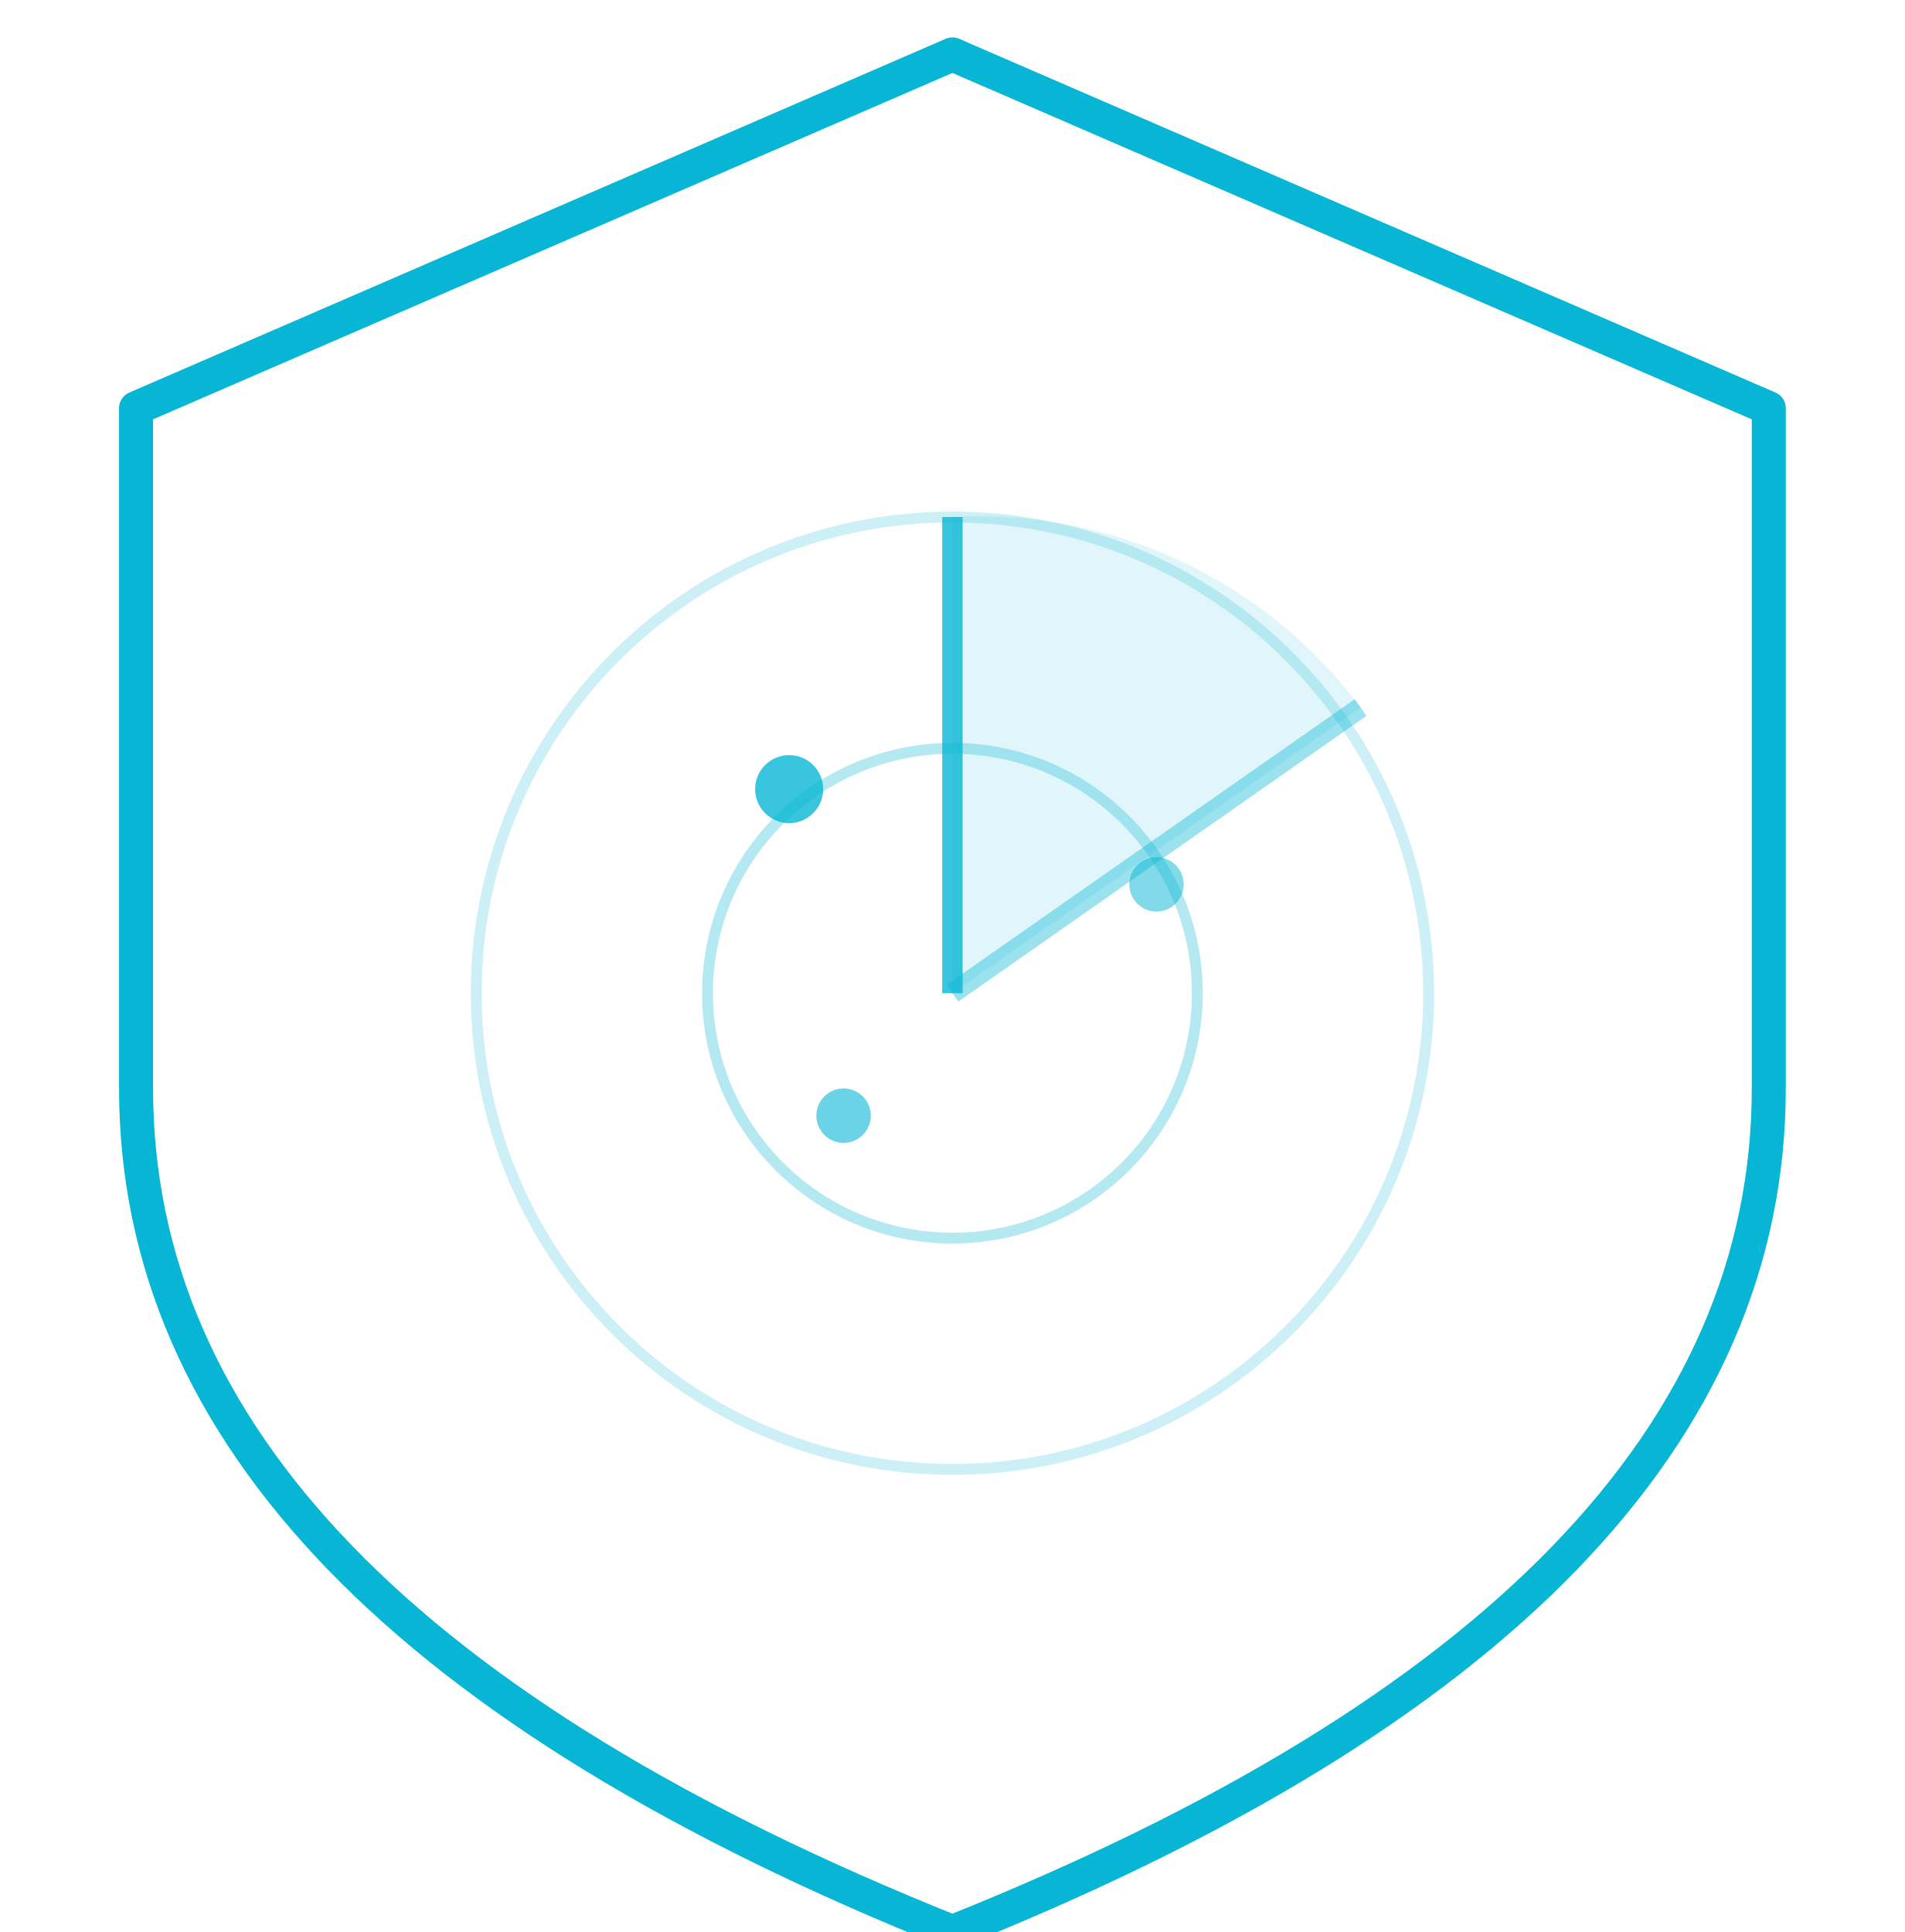
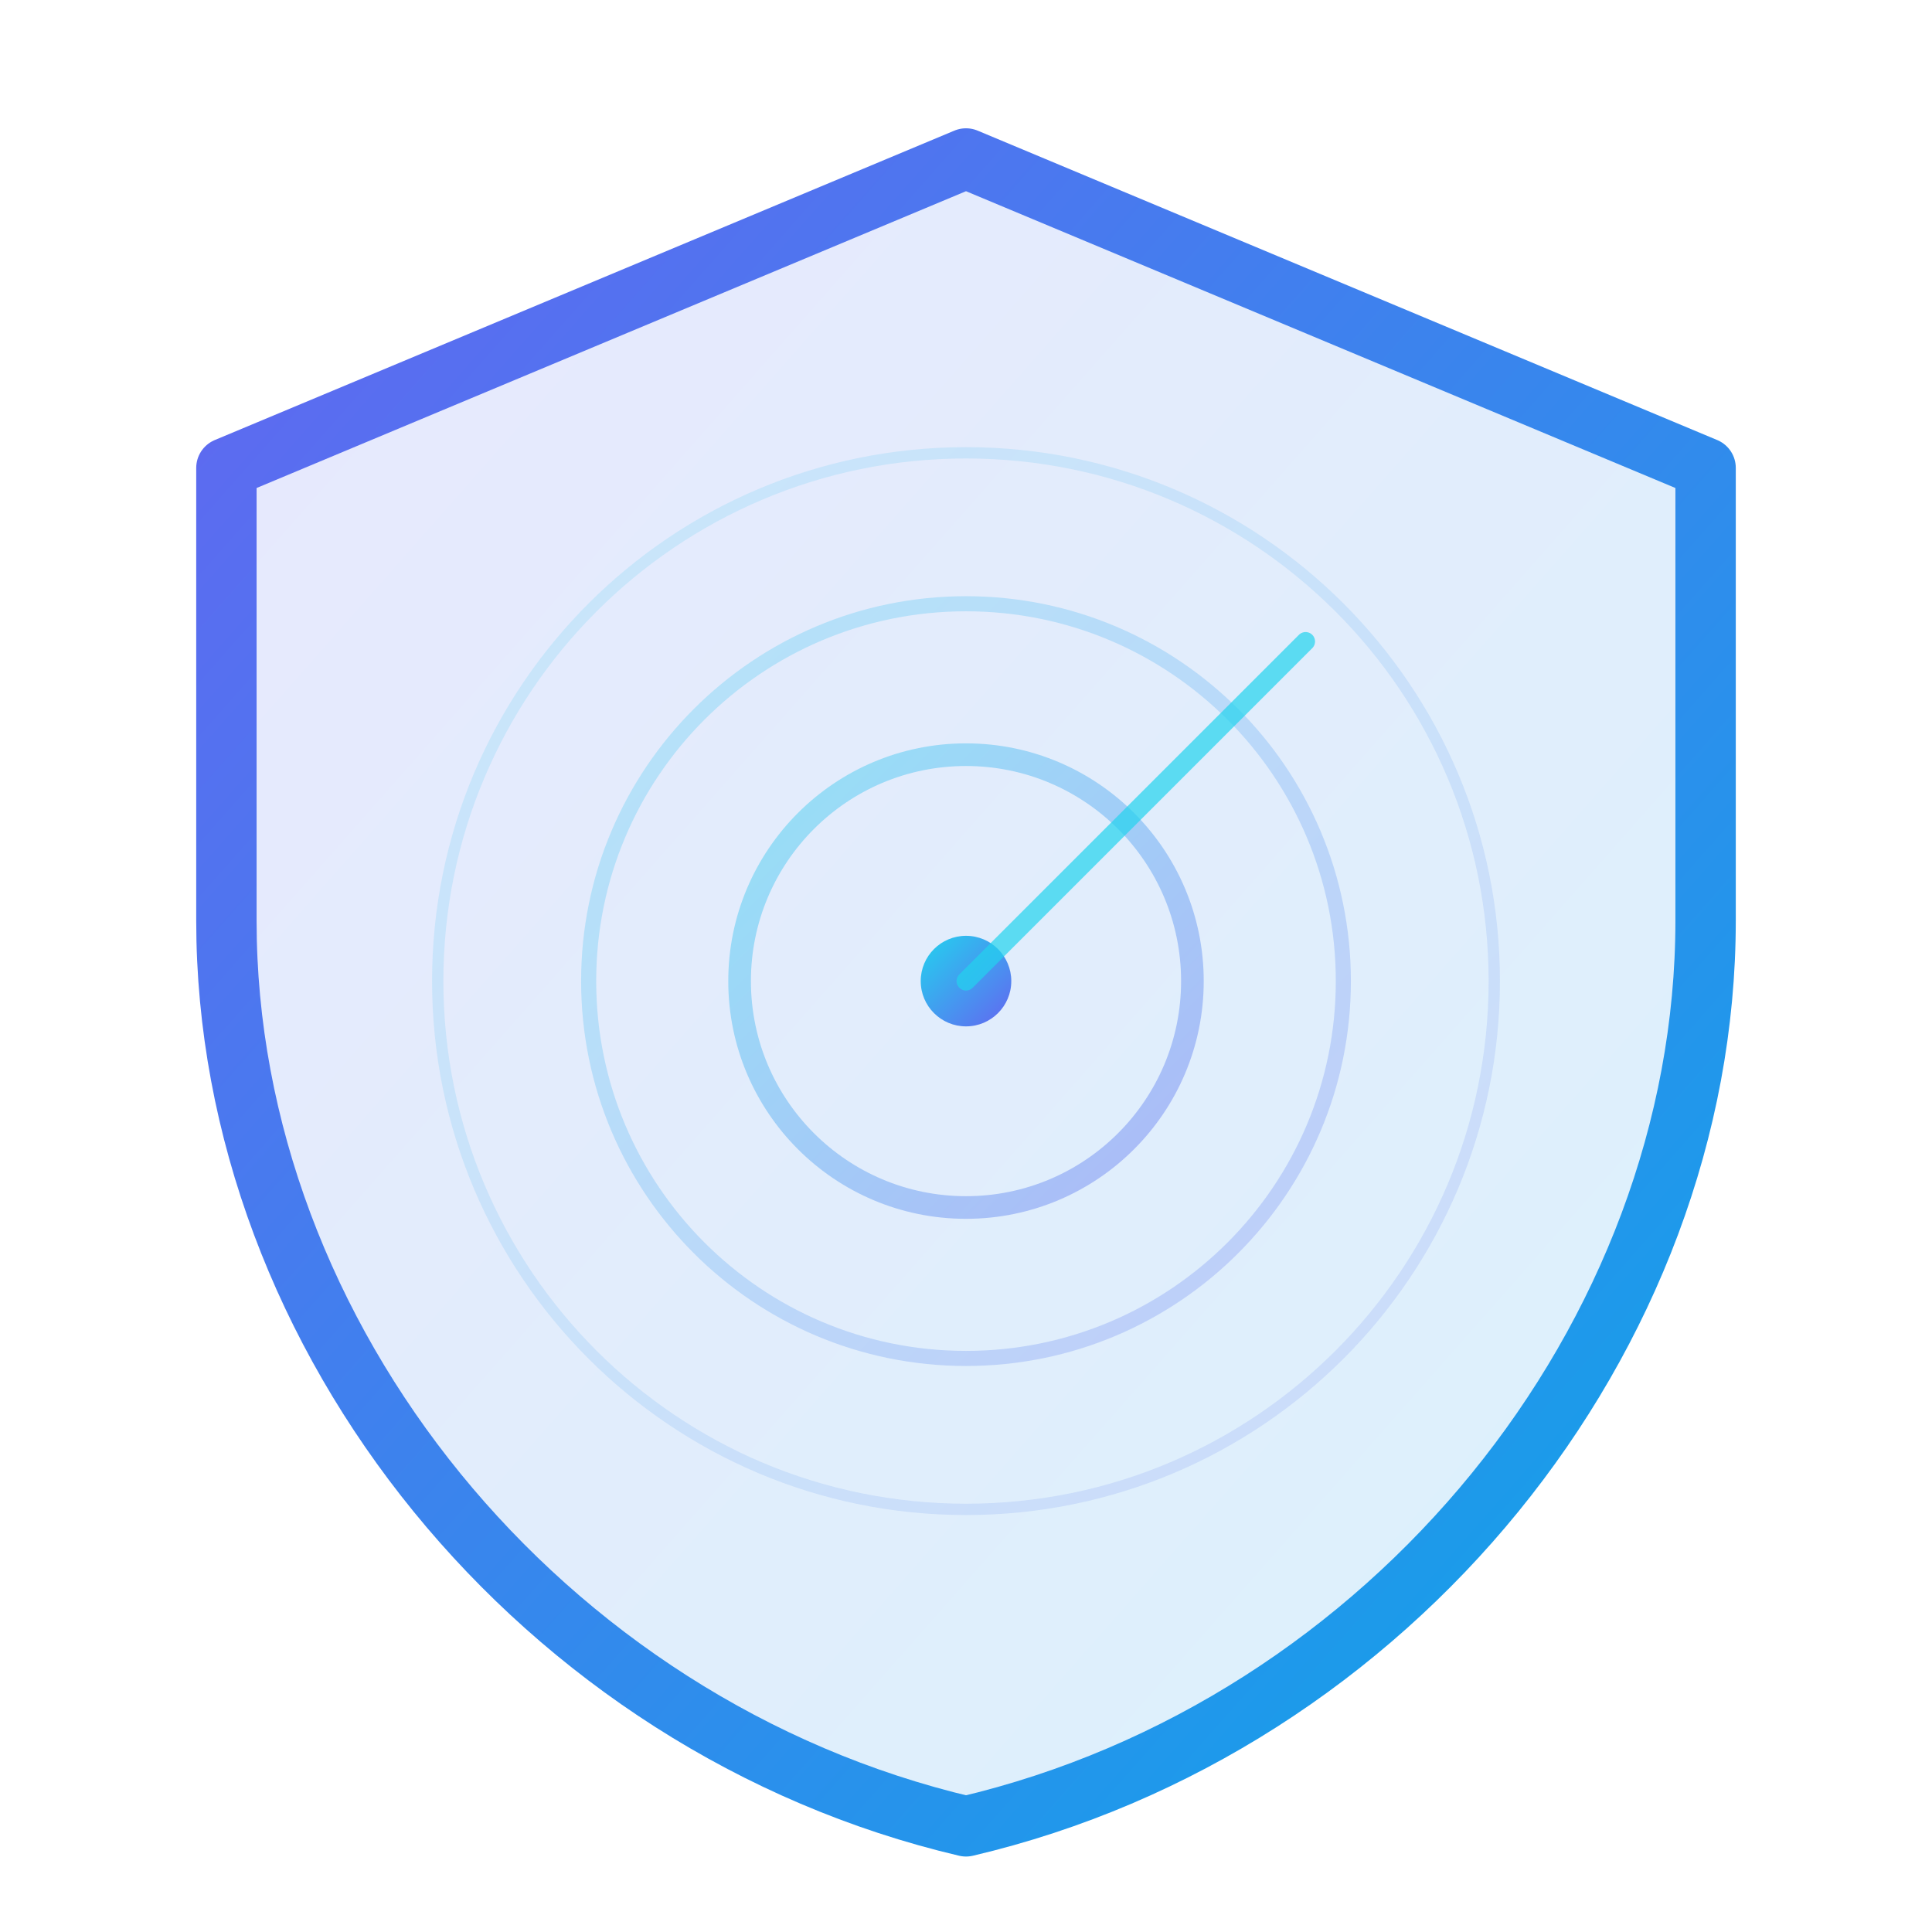
- <svg xmlns="http://www.w3.org/2000/svg" width="140" height="142" viewBox="0 0 140 142" fill="none">
-   <path d="M70 4L130 30V80Q130 118 70 142Q10 118 10 80V30Z" fill="none" stroke="#06b6d4" stroke-width="2.5" stroke-linejoin="round" />
-   <circle cx="70" cy="73" r="18" fill="none" stroke="#06b6d4" stroke-width="0.8" opacity="0.3" />
-   <circle cx="70" cy="73" r="35" fill="none" stroke="#06b6d4" stroke-width="0.8" opacity="0.2" />
-   <path d="M70 73L70 38" stroke="#06b6d4" stroke-width="1.5" opacity="0.8" />
-   <path d="M70 73L100 52" stroke="#06b6d4" stroke-width="1.5" opacity="0.4" />
-   <path d="M70 73L70 38A35 35 0 0 1 100 52Z" fill="#06b6d4" fill-opacity="0.12" />
-   <circle cx="58" cy="58" r="2.5" fill="#06b6d4" opacity="0.8" />
-   <circle cx="85" cy="65" r="2" fill="#06b6d4" opacity="0.5" />
-   <circle cx="62" cy="82" r="2" fill="#06b6d4" opacity="0.6" />
+ <svg xmlns="http://www.w3.org/2000/svg" viewBox="0 0 512 512" fill="none">
+   <defs>
+     <linearGradient id="shieldGrad" x1="0%" y1="0%" x2="100%" y2="100%">
+       <stop offset="0%" stop-color="#6366F1" />
+       <stop offset="100%" stop-color="#0EA5E9" />
+     </linearGradient>
+     <linearGradient id="scanGrad" x1="0%" y1="0%" x2="100%" y2="100%">
+       <stop offset="0%" stop-color="#22D3EE" />
+       <stop offset="100%" stop-color="#6366F1" />
+     </linearGradient>
+   </defs>
+   <path d="M256 42L60 124v120c0 110.5 83.5 213.6 196 240 112.5-26.4 196-129.5 196-240V124L256 42z" fill="url(#shieldGrad)" opacity="0.15" />
+   <path d="M256 42L60 124v120c0 110.5 83.5 213.6 196 240 112.5-26.4 196-129.5 196-240V124L256 42z" stroke="url(#shieldGrad)" stroke-width="16" stroke-linejoin="round" fill="none" />
+   <circle cx="256" cy="260" r="60" stroke="url(#scanGrad)" stroke-width="6" opacity="0.4" fill="none" />
+   <circle cx="256" cy="260" r="100" stroke="url(#scanGrad)" stroke-width="4" opacity="0.25" fill="none" />
+   <circle cx="256" cy="260" r="140" stroke="url(#scanGrad)" stroke-width="3" opacity="0.15" fill="none" />
+   <circle cx="256" cy="260" r="12" fill="url(#scanGrad)" />
+   <line x1="256" y1="260" x2="346" y2="170" stroke="#22D3EE" stroke-width="5" stroke-linecap="round" opacity="0.7" />
</svg>
